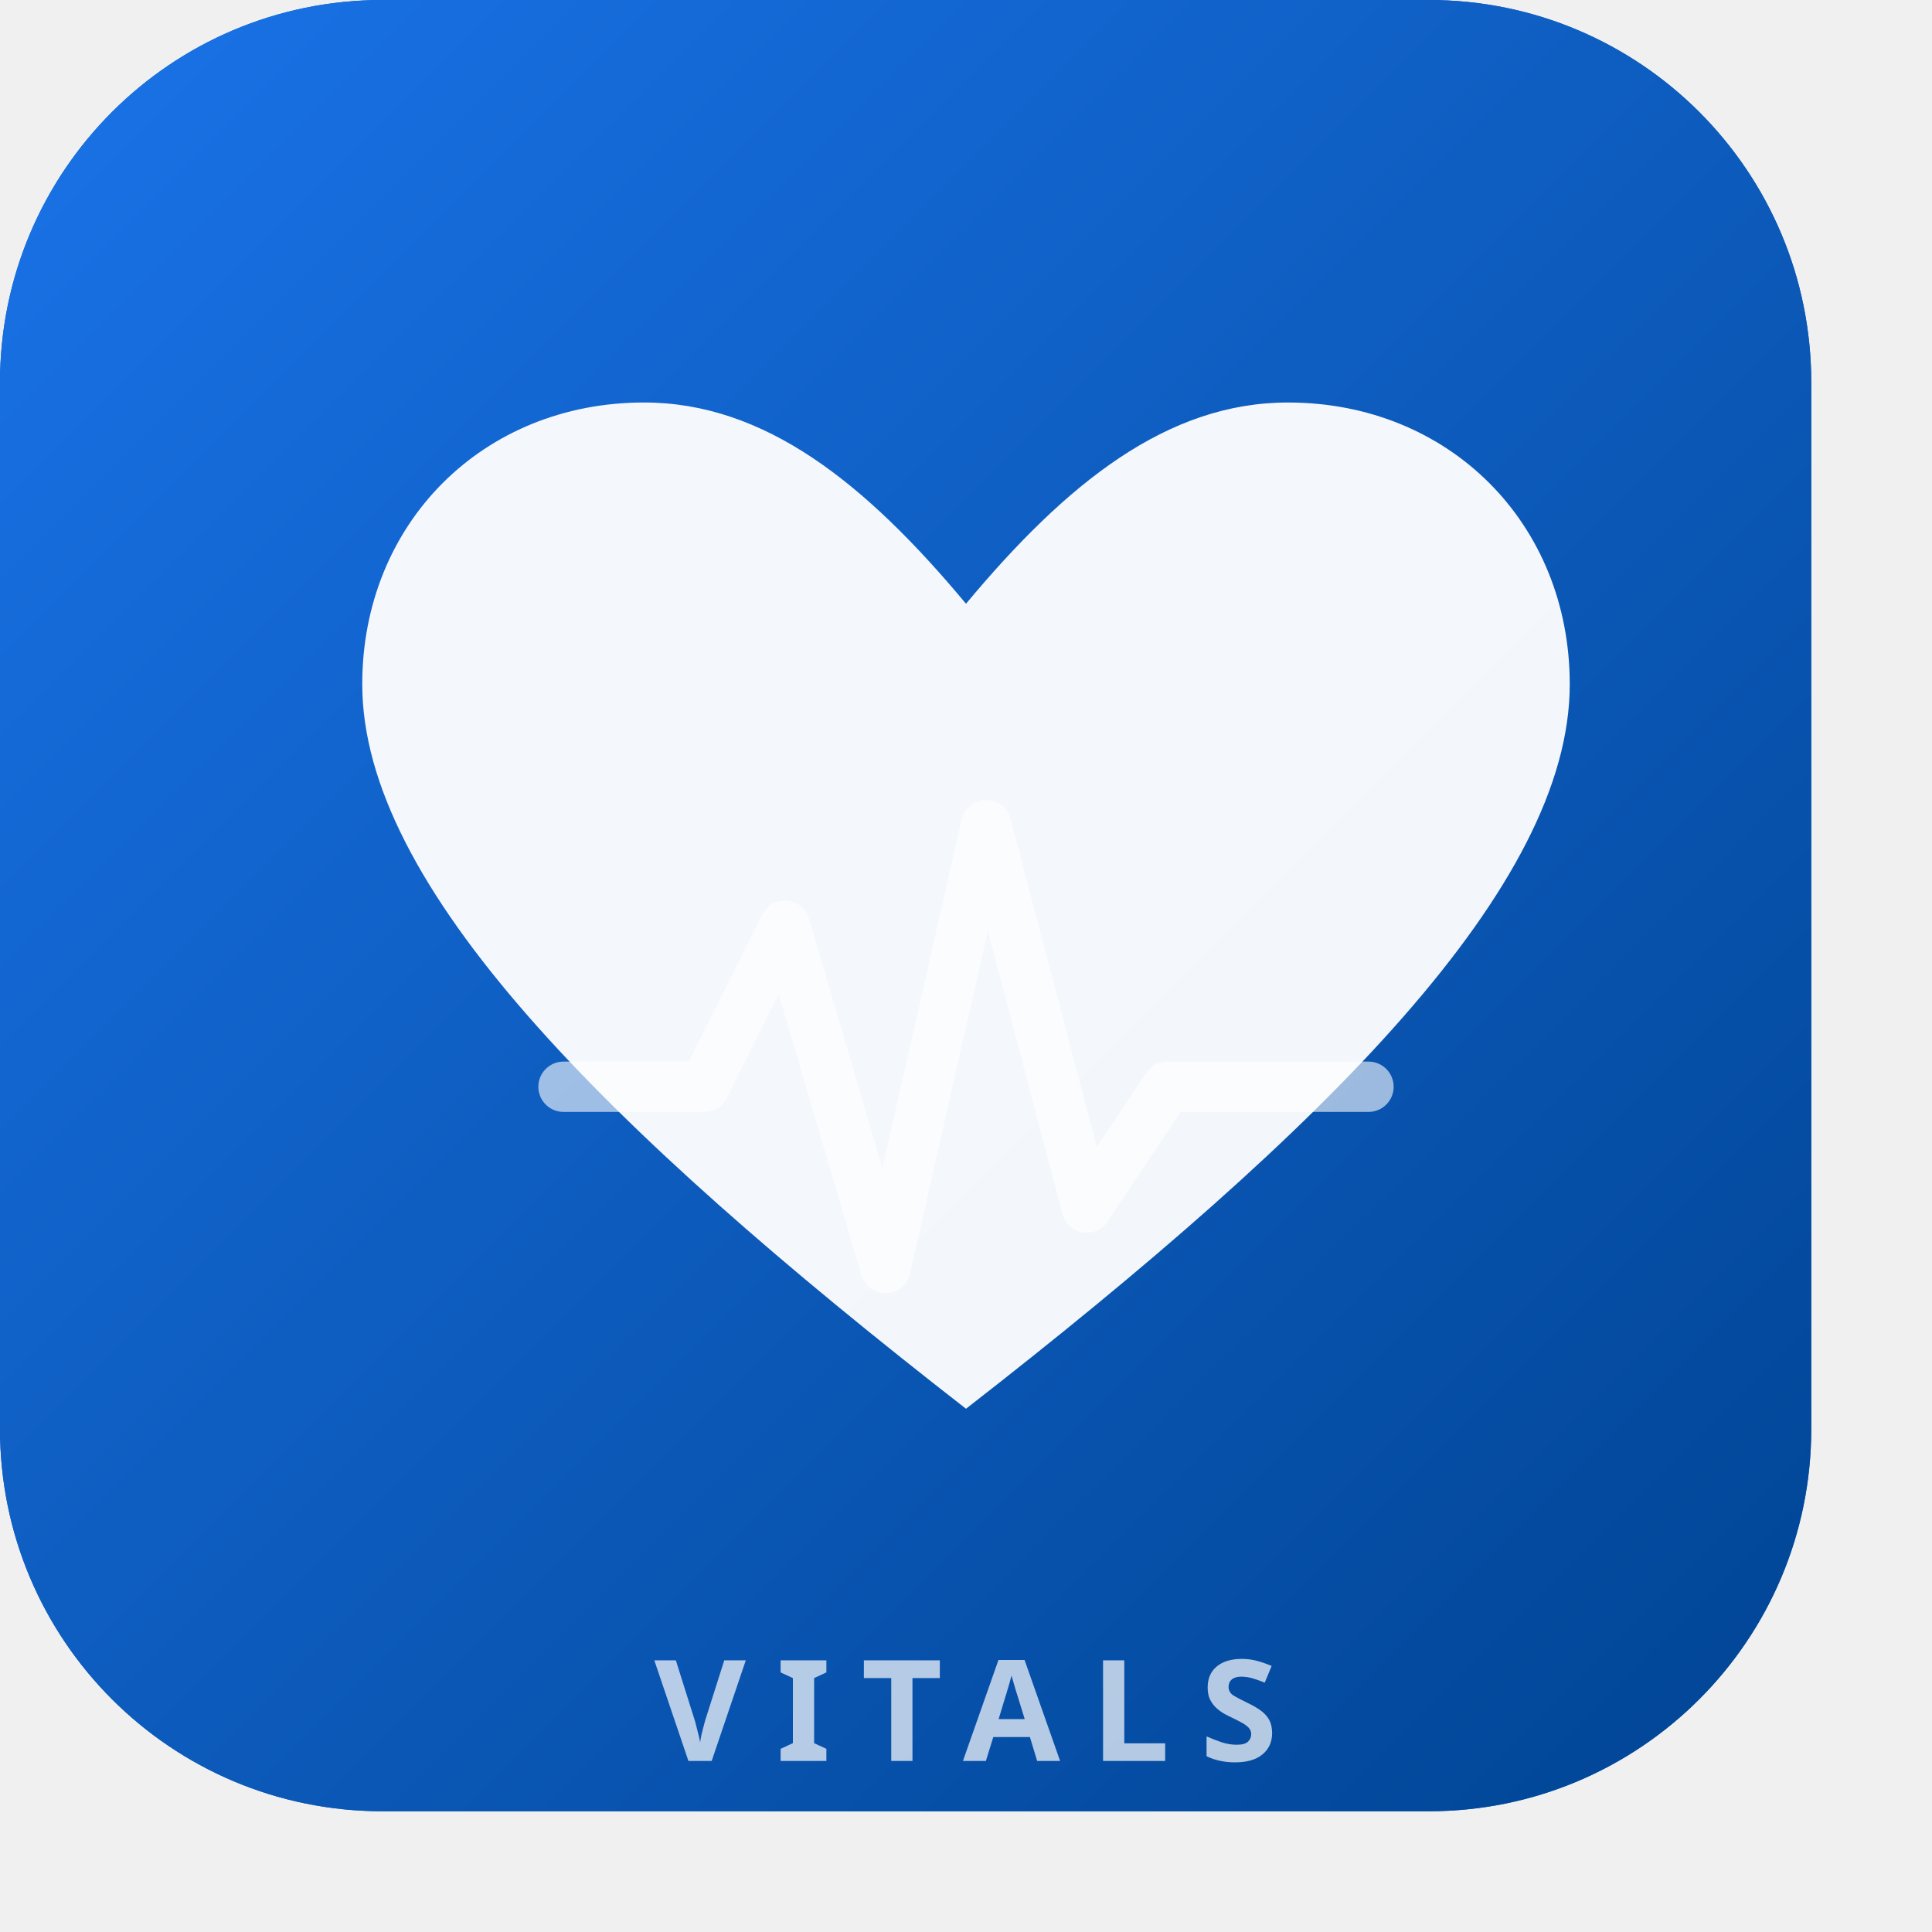
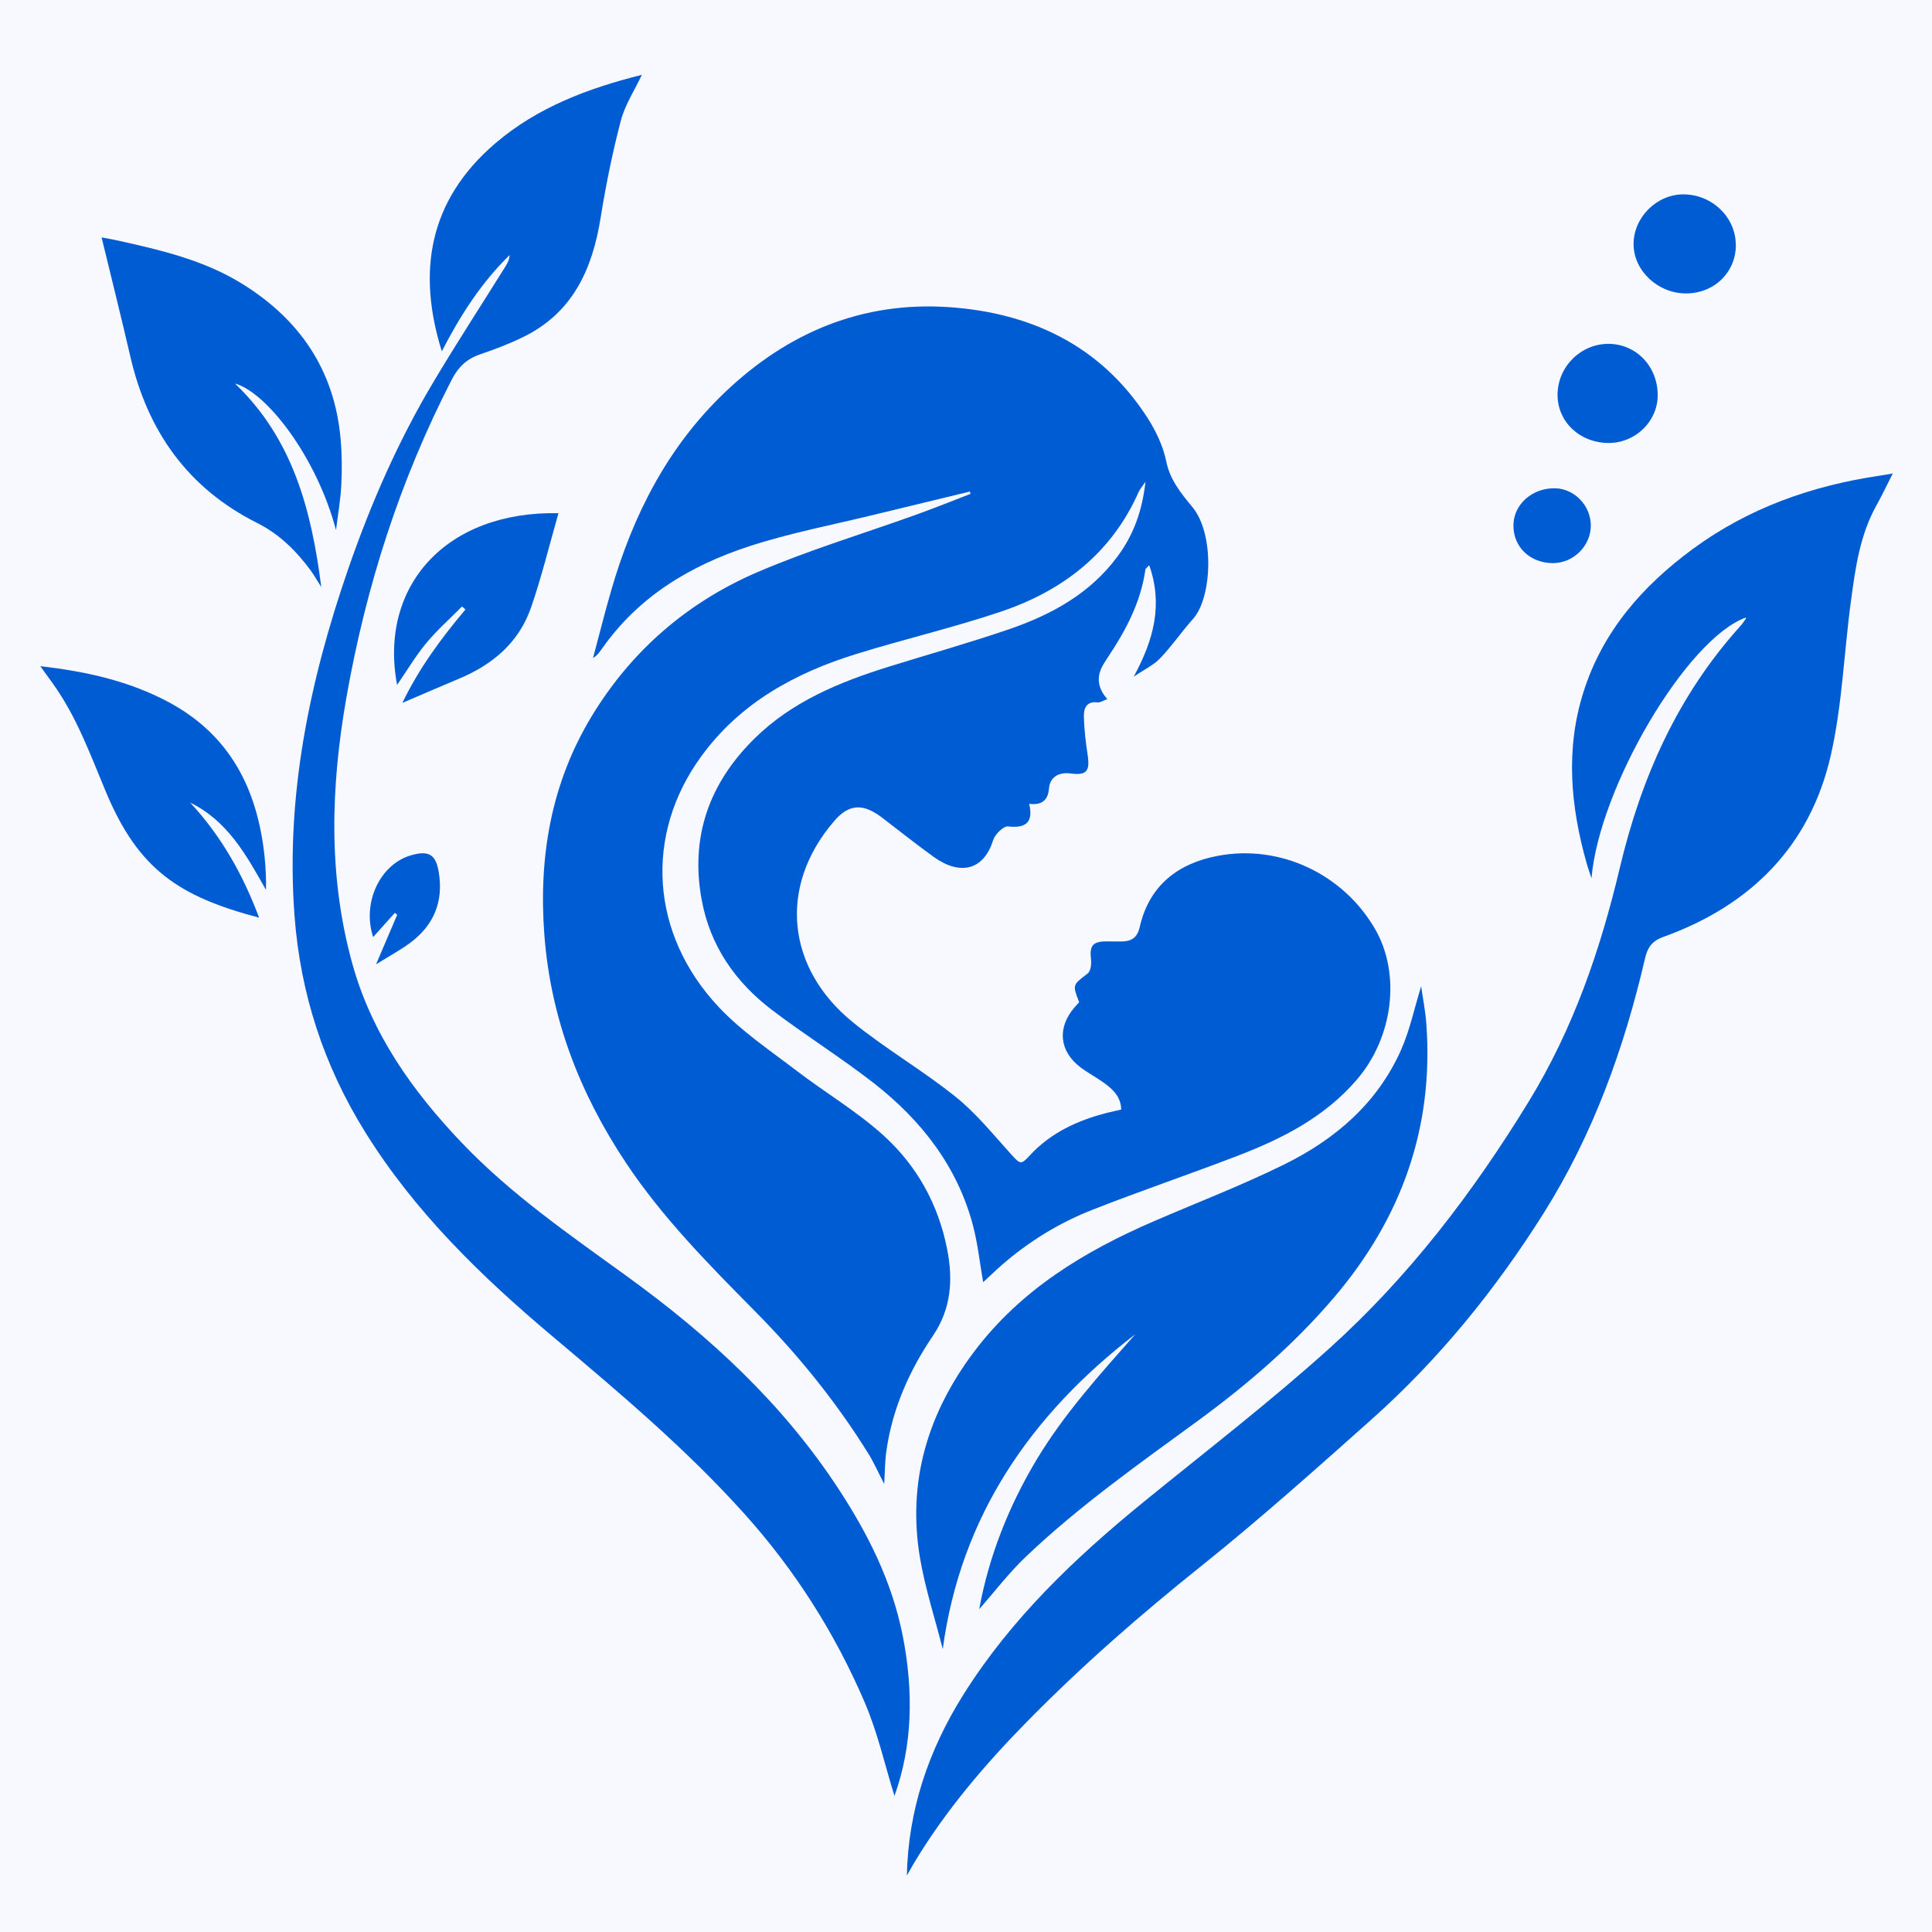
- <svg xmlns="http://www.w3.org/2000/svg" width="180" height="180" viewBox="0 0 192 192">
-   <rect width="180" height="180" rx="38" fill="#005bbf" />
-   <rect width="180" height="180" rx="38" fill="url(#g)" />
-   <defs>
-     <linearGradient id="g" x1="0" y1="0" x2="1" y2="1">
-       <stop offset="0%" stop-color="#1a73e8" />
-       <stop offset="100%" stop-color="#004493" />
-     </linearGradient>
-   </defs>
-   <path d="M96 140 C60 112, 36 88, 36 68 C36 52, 48 40, 64 40 C76 40, 86 48, 96 60 C106 48, 116 40, 128 40 C144 40, 156 52, 156 68 C156 88, 132 112, 96 140Z" fill="white" opacity="0.95" />
-   <path d="M56 96 L70 96 L78 80 L88 114 L98 70 L108 108 L116 96 L136 96" stroke="white" stroke-width="5" stroke-linecap="round" stroke-linejoin="round" fill="none" opacity="0.6" transform="translate(0, 12)" />
-   <text x="96" y="175" text-anchor="middle" font-family="system-ui, sans-serif" font-size="14" font-weight="700" fill="rgba(255,255,255,0.7)" letter-spacing="3">VITALS</text>
+ <svg xmlns="http://www.w3.org/2000/svg" id="Layer_1" data-name="Layer 1" viewBox="0 0 197 197">
+   <rect width="197" height="197" fill="#f7f9ff" />
+   <g>
+     <path d="m98.86,50.13c-3.17.77-6.34,1.53-9.5,2.3-4.35,1.07-8.78,1.9-13.02,3.29-5.94,1.95-11.2,5.09-14.91,10.36-.26.36-.5.73-.96,1.02.62-2.31,1.19-4.63,1.86-6.92,2.22-7.67,5.74-14.6,11.6-20.19,6.41-6.11,14.02-9.28,22.86-8.67,8.35.58,15.44,3.92,20.16,11.2.89,1.37,1.65,2.95,1.97,4.53.39,1.93,1.57,3.32,2.69,4.69,2.27,2.78,1.96,9.24.04,11.37-1.16,1.29-2.14,2.75-3.34,4-.66.7-1.59,1.13-2.71,1.89,2.05-3.76,3-7.35,1.58-11.37-.2.23-.37.34-.39.46-.47,3.34-2.01,6.22-3.85,8.97-.14.21-.27.42-.4.63q-1.16,1.88.37,3.59c-.37.13-.7.37-.99.34-1.15-.14-1.42.62-1.4,1.45.03,1.32.19,2.64.39,3.95.24,1.62-.14,2.06-1.71,1.85-1.3-.17-2.15.41-2.24,1.54q-.14,1.81-2.02,1.55c.44,1.85-.28,2.52-2.16,2.31-.46-.05-1.32.8-1.51,1.39-.98,3.14-3.42,3.62-6.07,1.71-1.79-1.29-3.51-2.66-5.26-4-1.91-1.46-3.37-1.43-4.9.37-5.8,6.77-4.74,15.07,1.89,20.47,3.34,2.72,7.12,4.91,10.49,7.61,2.12,1.7,3.86,3.87,5.7,5.9.91,1,.99,1.07,1.88.1,2.13-2.31,4.86-3.57,7.85-4.34.48-.12.96-.22,1.48-.34-.04-1.31-.85-2.07-1.77-2.73-.78-.56-1.63-1.01-2.39-1.58-2.16-1.64-2.39-4.03-.62-6.09.16-.19.33-.37.49-.54-.7-1.81-.67-1.76.86-2.93.31-.23.4-.94.35-1.41-.17-1.45.16-1.88,1.64-1.87.5,0,1,.02,1.5.01.98-.02,1.57-.38,1.82-1.46.96-4.23,3.88-6.5,7.95-7.27,6.37-1.21,12.8,1.86,16.04,7.44,2.66,4.58,1.87,11.05-1.84,15.37-3.28,3.83-7.6,6.02-12.18,7.78-4.92,1.89-9.92,3.58-14.82,5.51-3.38,1.33-6.47,3.23-9.22,5.63-.65.57-1.28,1.18-1.89,1.74-.33-1.86-.54-3.87-1.04-5.79-1.6-6.03-5.27-10.72-10.09-14.49-3.37-2.63-7.02-4.9-10.42-7.49-3.73-2.84-6.29-6.53-7.15-11.21-1.19-6.44.77-11.91,5.39-16.46,3.84-3.78,8.68-5.76,13.72-7.33,4.08-1.27,8.2-2.43,12.24-3.81,4.3-1.48,8.22-3.61,11.02-7.38,1.63-2.18,2.54-4.61,2.88-7.65-.35.51-.56.74-.68,1-2.75,6.24-7.69,10.07-13.95,12.2-4.87,1.65-9.9,2.82-14.81,4.34-6.29,1.94-11.91,5.02-15.86,10.46-5.84,8.01-5.19,18.14,1.8,25.57,2.31,2.46,5.19,4.39,7.9,6.46,2.9,2.22,6.08,4.1,8.78,6.52,3.48,3.11,5.71,7.11,6.61,11.76.6,3.08.39,6.02-1.44,8.73-2.43,3.59-4.16,7.47-4.77,11.79-.15,1.06-.15,2.14-.22,3.36-.58-1.12-1.04-2.17-1.63-3.12-3.28-5.28-7.17-10.08-11.54-14.49-4.71-4.77-9.43-9.53-13.17-15.15-4.69-7.05-7.66-14.69-8.31-23.19-.61-7.97.67-15.51,4.86-22.4,4.06-6.67,9.78-11.59,16.91-14.65,5.25-2.25,10.75-3.9,16.14-5.84,1.86-.67,3.69-1.41,5.54-2.12-.02-.09-.05-.18-.07-.26Z" fill="#005cd2" />
+     <path d="m92.47,191.25c.14-6.67,2.2-12.76,5.73-18.4,4.89-7.8,11.43-14.02,18.51-19.78,6.35-5.17,12.86-10.18,18.93-15.66,8.04-7.26,14.56-15.81,20.23-25.07,4.56-7.45,7.32-15.5,9.3-23.86,2.18-9.19,5.89-17.53,12.25-24.6.22-.24.41-.52.6-.79.02-.03,0-.08,0-.12-6.03,2.15-14.96,17.34-15.74,26.58-.16-.5-.35-1-.49-1.51-1.64-5.78-2.18-11.61-.34-17.44,1.95-6.21,6.03-10.85,11.17-14.63,5.68-4.17,12.13-6.45,19.06-7.47.41-.06.81-.13,1.32-.22-.59,1.15-1.1,2.25-1.69,3.3-1.64,2.96-2.11,6.25-2.55,9.52-.73,5.31-.9,10.73-2.08,15.92-2.11,9.26-8.17,15.3-17.04,18.5-1.23.44-1.65,1.11-1.91,2.24-2.13,9.16-5.3,17.95-10.32,25.93-4.88,7.76-10.65,14.88-17.52,21.01-5.72,5.1-11.44,10.21-17.41,14.99-6.22,4.97-12.19,10.19-17.76,15.86-4.32,4.4-8.32,9.09-11.51,14.4-.25.42-.49.86-.74,1.29Z" fill="#005cd2" />
+     <path d="m91.21,183.14c-.96-3.08-1.71-6.47-3.06-9.6-3.01-7.01-7.07-13.41-12.19-19.12-6-6.69-12.86-12.46-19.7-18.22-7.26-6.12-14-12.67-19.04-20.79-4.2-6.76-6.6-14.11-7.19-22.05-.91-12.21,1.52-23.88,5.47-35.33,2.3-6.65,5.11-13.08,8.72-19.12,2.36-3.96,4.88-7.83,7.32-11.74.21-.34.4-.69.42-1.16-2.9,2.83-5.04,6.19-6.91,9.81-2.5-8.01-1.42-15.33,5.47-21.22,4.3-3.67,9.45-5.6,14.93-6.97-.75,1.59-1.73,3.07-2.15,4.69-.85,3.24-1.52,6.54-2.05,9.85-.84,5.28-2.85,9.74-7.93,12.21-1.41.69-2.9,1.25-4.39,1.76-1.34.46-2.2,1.28-2.86,2.56-5.28,10.24-8.75,21.08-10.74,32.38-1.6,9.08-1.9,18.18.6,27.2,1.98,7.13,6.11,12.95,11.13,18.22,5.05,5.3,11.06,9.43,16.95,13.7,8.32,6.03,15.77,12.89,21.46,21.57,3.06,4.66,5.5,9.54,6.58,15.04,1.1,5.6,1.02,11.15-.85,16.33Z" fill="#005cd2" />
+     <path d="m99.85,164.07c.97-5.31,2.97-10.42,5.83-15.2,2.82-4.71,6.49-8.74,10.08-12.82-10.67,8.21-17.81,18.58-19.63,32.1-.77-3.04-1.79-6.15-2.33-9.34-1.29-7.76.81-14.71,5.51-20.96,4.76-6.33,11.25-10.26,18.36-13.33,4.42-1.91,8.92-3.64,13.23-5.76,5.23-2.57,9.55-6.26,11.97-11.72.9-2.04,1.36-4.28,2.04-6.47.18,1.27.44,2.55.53,3.85.77,10.59-2.55,19.8-9.38,27.84-4.1,4.82-8.87,8.92-13.94,12.63-5.98,4.37-12.03,8.64-17.42,13.75-1.8,1.7-3.32,3.7-4.86,5.45Z" fill="#005cd2" />
+     <path d="m34.26,54.04c-2.01-7.54-7.12-14.06-10.3-14.93,5.89,5.63,7.79,12.85,8.8,20.75-.45-.71-.74-1.22-1.08-1.69-1.47-2-3.2-3.71-5.45-4.84-7.1-3.56-11.2-9.39-12.95-17.02-.92-3.99-1.92-7.96-2.92-12.1.55.1,1.09.19,1.62.31,4.38.97,8.77,1.99,12.65,4.38,5.92,3.64,9.48,8.84,10.1,15.86.14,1.56.15,3.15.07,4.72-.08,1.53-.35,3.05-.54,4.57Z" fill="#005cd2" />
+     <path d="m4.11,67.93c4.71.54,9.05,1.51,13.08,3.66,6.27,3.36,9.05,8.88,9.78,15.68.12,1.14.18,2.28.15,3.47-1.98-3.52-3.9-7.03-7.73-8.9,3.18,3.41,5.4,7.38,7.03,11.73-8.14-2.14-12.29-4.89-15.59-12.75-1.59-3.79-2.98-7.68-5.4-11.06-.38-.53-.77-1.07-1.31-1.82Z" fill="#005cd2" />
+     <path d="m56.95,52.32c-.95,3.29-1.72,6.52-2.81,9.65-1.23,3.53-3.88,5.78-7.28,7.21-1.91.8-3.8,1.62-5.83,2.49,1.68-3.5,3.95-6.58,6.43-9.52-.12-.1-.23-.21-.35-.31-1.22,1.24-2.54,2.4-3.65,3.74-1.09,1.32-1.97,2.81-2.97,4.26-1.89-10.08,5.01-17.76,16.46-17.51Z" fill="#005cd2" />
+     <path d="m177,24.94c.02,2.81-2.19,4.98-5.09,4.98-2.85,0-5.32-2.3-5.34-5-.02-2.73,2.35-5.11,5.08-5.1,2.91,0,5.33,2.32,5.34,5.12Z" fill="#005cd2" />
+     <path d="m163.99,45.17c-2.94-.03-5.2-2.19-5.17-4.96.03-2.84,2.38-5.16,5.21-5.15,2.84.02,5.03,2.34,5,5.29-.03,2.66-2.31,4.84-5.04,4.82Z" fill="#005cd2" />
+     <path d="m38.35,98.32c.8-1.89,1.48-3.47,2.15-5.04l-.24-.2c-.74.82-1.47,1.64-2.21,2.47-1.15-3.47.68-7.42,3.86-8.34,1.85-.53,2.55-.07,2.84,1.8.47,2.96-.53,5.33-2.89,7.1-1.01.76-2.14,1.36-3.5,2.21Z" fill="#005cd2" />
+     <path d="m158.3,57.42c-2.32-.03-4.01-1.67-3.98-3.88.03-2.14,1.96-3.82,4.29-3.75,1.95.06,3.58,1.77,3.6,3.76.02,2.11-1.78,3.89-3.91,3.87Z" fill="#005cd2" />
+   </g>
</svg>
